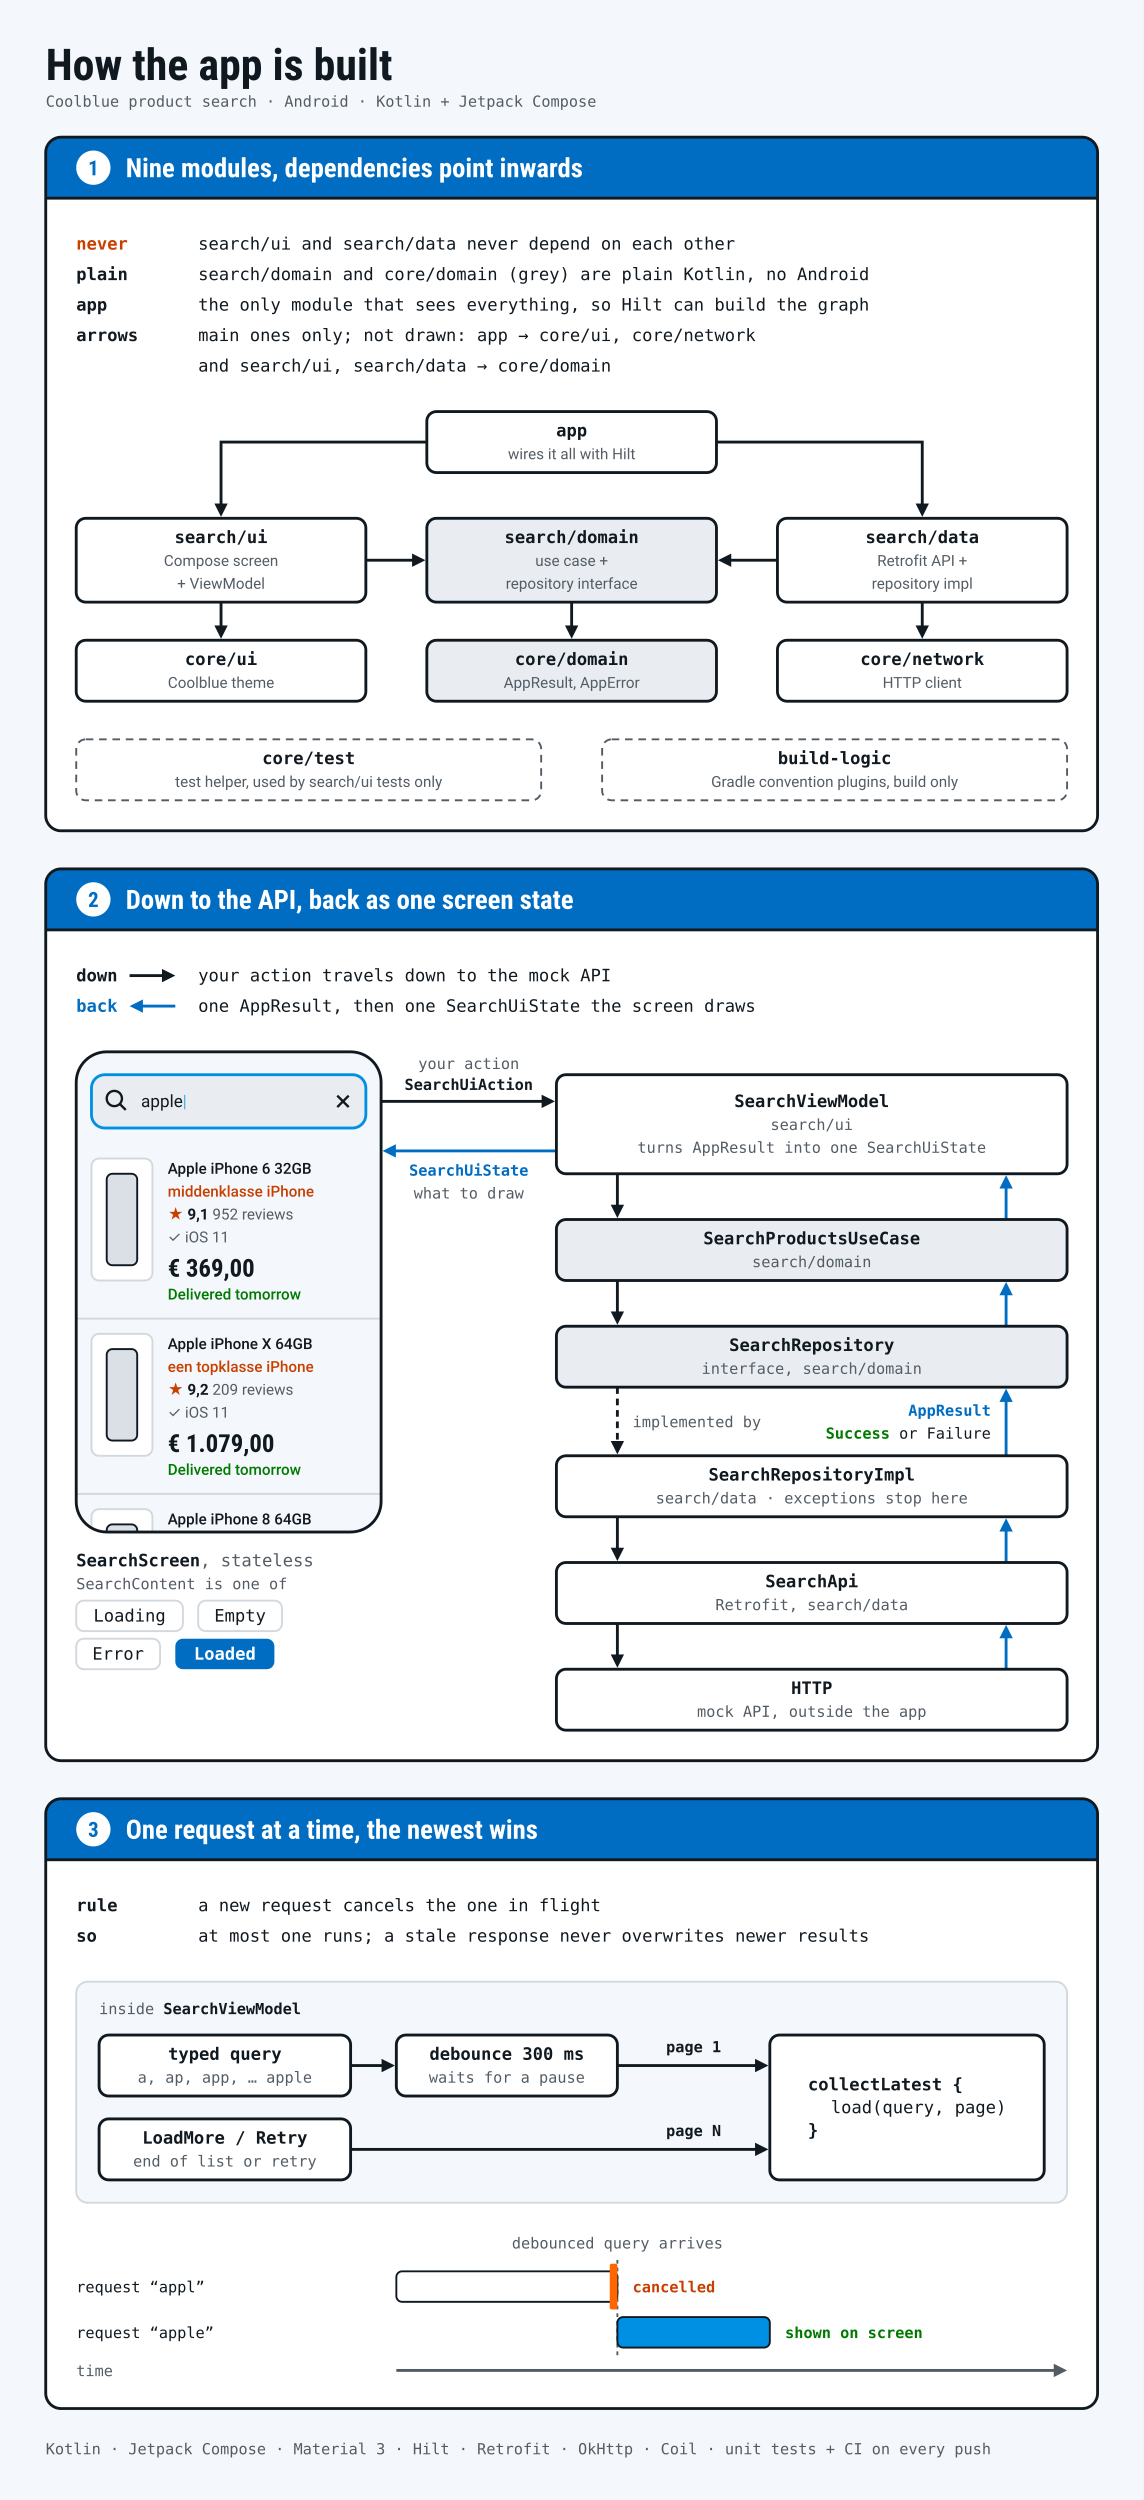
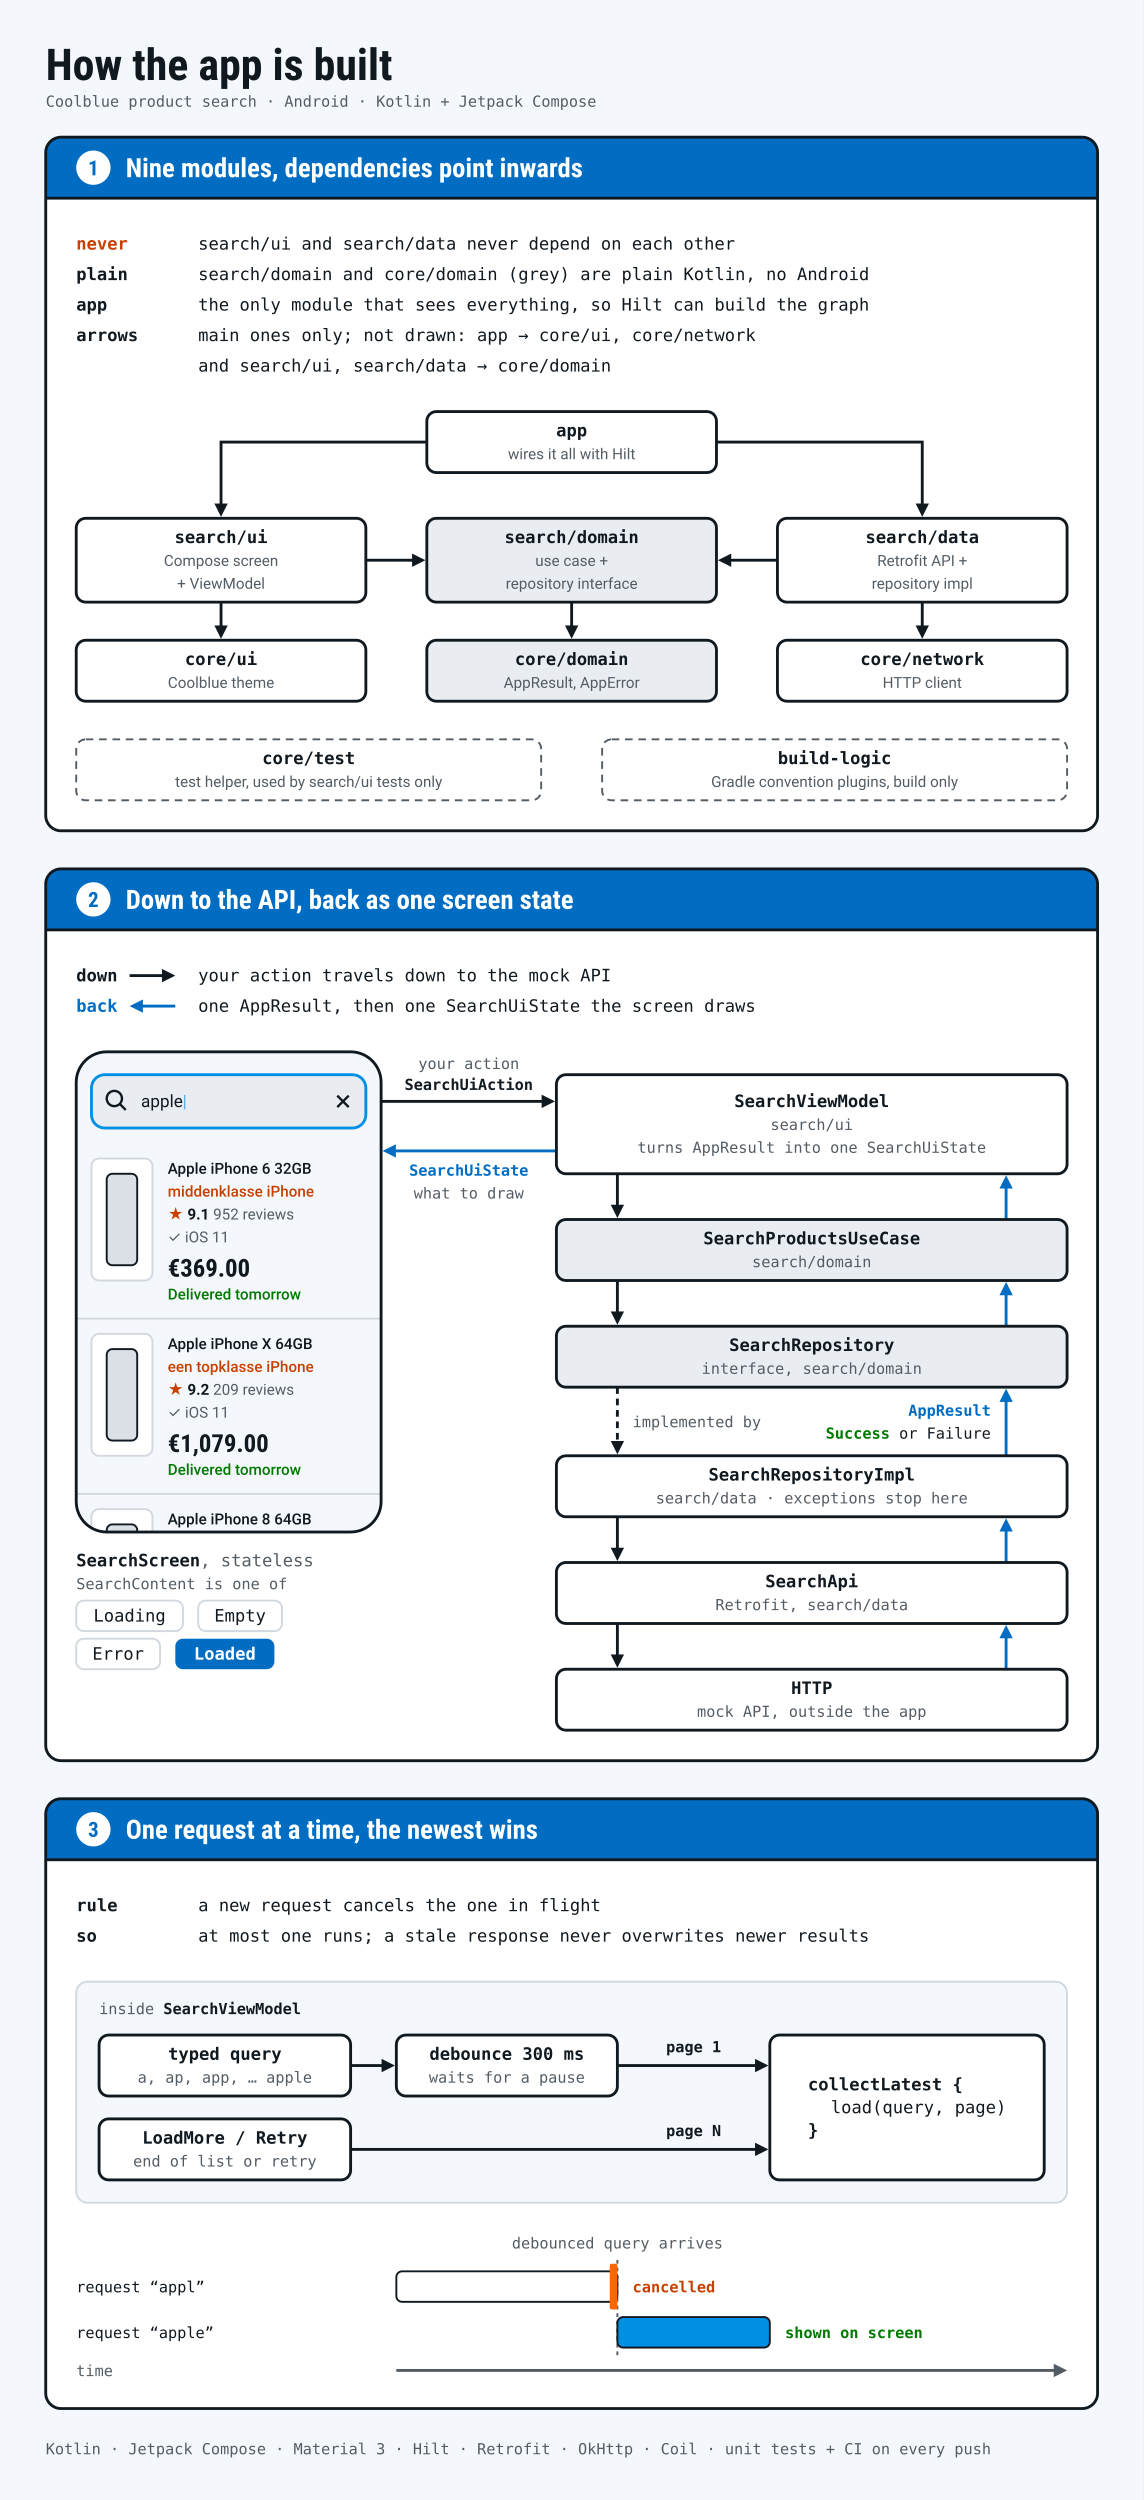
<svg xmlns="http://www.w3.org/2000/svg" width="1200" height="2624" viewBox="0 0 1200 2624" role="img" aria-label="How the app is built: nine modules with dependencies pointing inwards; one search goes down to the API and comes back as one screen state; one request runs at a time">
  <style>.d{font-family:'Roboto Condensed', 'Arial Narrow', 'Helvetica Neue', Arial, sans-serif;font-stretch:condensed;font-weight:700}.s{font-family:-apple-system, BlinkMacSystemFont, 'Segoe UI', Roboto, Helvetica, Arial, sans-serif}.m{font-family:ui-monospace, SFMono-Regular, Menlo, Consolas, monospace}.ink{fill:#111920}.mut{fill:#535C65}.blu{fill:#006DC3}.brand{fill:#0090E3}.org{fill:#C84000}.grn{fill:#007900}.wht{fill:#FFFFFF}</style>
  <rect width="1200" height="2624" fill="#F4F7FB" />
  <text x="48" y="84" class="d ink" font-size="46" data-fit="48,1152">How the app is built</text>
  <text x="48" y="112" class="m mut" font-size="16" data-fit="48,1152">Coolblue product search · Android · Kotlin + Jetpack Compose</text>
  <rect x="48" y="144" width="1104" height="728" rx="16" fill="#FFFFFF" />
  <path d="M48,208 V160 A16,16 0 0 1 64,144 H1136 A16,16 0 0 1 1152,160 V208 Z" fill="#006DC3" />
  <line x1="48" y1="208" x2="1152" y2="208" stroke="#111920" stroke-width="3" class="bar" />
  <rect x="48" y="144" width="1104" height="728" rx="16" fill="none" stroke="#111920" stroke-width="3" />
  <circle cx="98" cy="176" r="18" fill="#FFFFFF" />
  <text x="98" y="184" class="d blu" font-size="22" data-fit="84,112" text-anchor="middle">1</text>
  <text x="132" y="186" class="d wht" font-size="28" data-fit="132,1120">Nine modules, dependencies point inwards</text>
  <text x="80" y="262" class="m org" font-size="18" data-fit="80,192" font-weight="700">never</text>
  <text x="208" y="262" class="m ink" font-size="18" data-fit="208,1120">search/ui and search/data never depend on each other</text>
  <text x="80" y="294" class="m ink" font-size="18" data-fit="80,192" font-weight="700">plain</text>
  <text x="208" y="294" class="m ink" font-size="18" data-fit="208,1120">search/domain and core/domain (grey) are plain Kotlin, no Android</text>
  <text x="80" y="326" class="m ink" font-size="18" data-fit="80,192" font-weight="700">app</text>
  <text x="208" y="326" class="m ink" font-size="18" data-fit="208,1120">the only module that sees everything, so Hilt can build the graph</text>
  <text x="80" y="358" class="m ink" font-size="18" data-fit="80,192" font-weight="700">arrows</text>
  <text x="208" y="358" class="m ink" font-size="18" data-fit="208,1120">main ones only; not drawn: app → core/ui, core/network</text>
  <text x="208" y="390" class="m ink" font-size="18" data-fit="208,1120">and search/ui, search/data → core/domain</text>
  <rect x="448" y="432" width="304" height="64" rx="10" fill="#FFFFFF" class="bx" stroke="#111920" stroke-width="3" />
  <text x="600.0" y="458.0" class="m ink" font-size="18" data-fit="460,740" font-weight="700" text-anchor="middle">app</text>
  <text x="600.0" y="482.0" class="s mut" font-size="16" data-fit="460,740" text-anchor="middle">wires it all with Hilt</text>
  <rect x="80" y="544" width="304" height="88" rx="10" fill="#FFFFFF" class="bx" stroke="#111920" stroke-width="3" />
  <text x="232.0" y="570.0" class="m ink" font-size="18" data-fit="92,372" font-weight="700" text-anchor="middle">search/ui</text>
  <text x="232.0" y="594.0" class="s mut" font-size="16" data-fit="92,372" text-anchor="middle">Compose screen</text>
  <text x="232.0" y="618.0" class="s mut" font-size="16" data-fit="92,372" text-anchor="middle">+ ViewModel</text>
  <rect x="448" y="544" width="304" height="88" rx="10" fill="#E9EDF2" class="bx" stroke="#111920" stroke-width="3" />
  <text x="600.0" y="570.0" class="m ink" font-size="18" data-fit="460,740" font-weight="700" text-anchor="middle">search/domain</text>
  <text x="600.0" y="594.0" class="s mut" font-size="16" data-fit="460,740" text-anchor="middle">use case +</text>
  <text x="600.0" y="618.0" class="s mut" font-size="16" data-fit="460,740" text-anchor="middle">repository interface</text>
  <rect x="816" y="544" width="304" height="88" rx="10" fill="#FFFFFF" class="bx" stroke="#111920" stroke-width="3" />
  <text x="968.0" y="570.0" class="m ink" font-size="18" data-fit="828,1108" font-weight="700" text-anchor="middle">search/data</text>
  <text x="968.0" y="594.0" class="s mut" font-size="16" data-fit="828,1108" text-anchor="middle">Retrofit API +</text>
  <text x="968.0" y="618.0" class="s mut" font-size="16" data-fit="828,1108" text-anchor="middle">repository impl</text>
  <rect x="80" y="672" width="304" height="64" rx="10" fill="#FFFFFF" class="bx" stroke="#111920" stroke-width="3" />
  <text x="232.0" y="698.0" class="m ink" font-size="18" data-fit="92,372" font-weight="700" text-anchor="middle">core/ui</text>
  <text x="232.0" y="722.0" class="s mut" font-size="16" data-fit="92,372" text-anchor="middle">Coolblue theme</text>
  <rect x="448" y="672" width="304" height="64" rx="10" fill="#E9EDF2" class="bx" stroke="#111920" stroke-width="3" />
  <text x="600.0" y="698.0" class="m ink" font-size="18" data-fit="460,740" font-weight="700" text-anchor="middle">core/domain</text>
  <text x="600.0" y="722.0" class="s mut" font-size="16" data-fit="460,740" text-anchor="middle">AppResult, AppError</text>
  <rect x="816" y="672" width="304" height="64" rx="10" fill="#FFFFFF" class="bx" stroke="#111920" stroke-width="3" />
  <text x="968.0" y="698.0" class="m ink" font-size="18" data-fit="828,1108" font-weight="700" text-anchor="middle">core/network</text>
  <text x="968.0" y="722.0" class="s mut" font-size="16" data-fit="828,1108" text-anchor="middle">HTTP client</text>
  <rect x="80" y="776" width="488" height="64" rx="10" fill="#FFFFFF" class="bx" stroke="#535C65" stroke-width="2" stroke-dasharray="8 6" />
  <text x="324.0" y="802.0" class="m ink" font-size="18" data-fit="92,556" font-weight="700" text-anchor="middle">core/test</text>
  <text x="324.0" y="826.0" class="s mut" font-size="16" data-fit="92,556" text-anchor="middle">test helper, used by search/ui tests only</text>
  <rect x="632" y="776" width="488" height="64" rx="10" fill="#FFFFFF" class="bx" stroke="#535C65" stroke-width="2" stroke-dasharray="8 6" />
  <text x="876.0" y="802.0" class="m ink" font-size="18" data-fit="644,1108" font-weight="700" text-anchor="middle">build-logic</text>
  <text x="876.0" y="826.0" class="s mut" font-size="16" data-fit="644,1108" text-anchor="middle">Gradle convention plugins, build only</text>
  <path class="cn" d="M448,464.0 L232.0,464.0 L232.0,529.5" fill="none" stroke="#111920" stroke-width="3" stroke-linejoin="miter" />
  <path class="cn" d="M232.0,542.5 L225.0,528.5 L239.0,528.5 Z" fill="#111920" />
  <path class="cn" d="M752,464.0 L968.0,464.0 L968.0,529.5" fill="none" stroke="#111920" stroke-width="3" stroke-linejoin="miter" />
  <path class="cn" d="M968.0,542.5 L961.0,528.5 L975.0,528.5 Z" fill="#111920" />
  <path class="cn" d="M384,588.0 L433.5,588.0" fill="none" stroke="#111920" stroke-width="3" stroke-linejoin="miter" />
  <path class="cn" d="M446.5,588.0 L432.5,595.0 L432.5,581.0 Z" fill="#111920" />
  <path class="cn" d="M816,588.0 L766.5,588.0" fill="none" stroke="#111920" stroke-width="3" stroke-linejoin="miter" />
  <path class="cn" d="M753.5,588.0 L767.5,581.0 L767.5,595.0 Z" fill="#111920" />
  <path class="cn" d="M600.0,632 L600.0,657.5" fill="none" stroke="#111920" stroke-width="3" stroke-linejoin="miter" />
  <path class="cn" d="M600.0,670.5 L593.0,656.5 L607.0,656.5 Z" fill="#111920" />
  <path class="cn" d="M232.0,632 L232.0,657.5" fill="none" stroke="#111920" stroke-width="3" stroke-linejoin="miter" />
  <path class="cn" d="M232.0,670.5 L225.0,656.5 L239.0,656.5 Z" fill="#111920" />
  <path class="cn" d="M968.0,632 L968.0,657.5" fill="none" stroke="#111920" stroke-width="3" stroke-linejoin="miter" />
  <path class="cn" d="M968.0,670.5 L961.0,656.5 L975.0,656.5 Z" fill="#111920" />
  <rect x="48" y="912" width="1104" height="936" rx="16" fill="#FFFFFF" />
  <path d="M48,976 V928 A16,16 0 0 1 64,912 H1136 A16,16 0 0 1 1152,928 V976 Z" fill="#006DC3" />
  <line x1="48" y1="976" x2="1152" y2="976" stroke="#111920" stroke-width="3" class="bar" />
  <rect x="48" y="912" width="1104" height="936" rx="16" fill="none" stroke="#111920" stroke-width="3" />
  <circle cx="98" cy="944" r="18" fill="#FFFFFF" />
  <text x="98" y="952" class="d blu" font-size="22" data-fit="84,112" text-anchor="middle">2</text>
  <text x="132" y="954" class="d wht" font-size="28" data-fit="132,1120">Down to the API, back as one screen state</text>
  <text x="80" y="1030" class="m ink" font-size="18" data-fit="80,192" font-weight="700">down</text>
  <text x="208" y="1030" class="m ink" font-size="18" data-fit="208,1120">your action travels down to the mock API</text>
  <path class="cn" d="M136,1024 L171.0,1024.0" fill="none" stroke="#111920" stroke-width="3" stroke-linejoin="miter" />
  <path class="cn" d="M184.0,1024.0 L170.0,1031.0 L170.0,1017.0 Z" fill="#111920" />
  <text x="80" y="1062" class="m blu" font-size="18" data-fit="80,192" font-weight="700">back</text>
  <text x="208" y="1062" class="m ink" font-size="18" data-fit="208,1120">one AppResult, then one SearchUiState the screen draws</text>
  <path class="cn" d="M184,1056 L149.0,1056.0" fill="none" stroke="#006DC3" stroke-width="3" stroke-linejoin="miter" />
  <path class="cn" d="M136.0,1056.0 L150.0,1049.0 L150.0,1063.0 Z" fill="#006DC3" />
  <clipPath id="ph">
    <rect x="80" y="1104" width="320" height="504" rx="32" />
  </clipPath>
  <rect x="80" y="1104" width="320" height="504" rx="32" fill="#F4F7FB" class="bx" />
  <g clip-path="url(#ph)">
    <rect x="96" y="1128" width="288" height="56" rx="14" fill="#E9EDF2" class="bx" stroke="#0090E3" stroke-width="3" />
    <circle cx="120" cy="1153.0" r="8" fill="none" stroke="#111920" stroke-width="2.5" />
    <line x1="126" y1="1159.0" x2="132" y2="1165.0" stroke="#111920" stroke-width="2.5" class="ic" />
    <text x="148" y="1162.0" class="s ink" font-size="18" data-fit="148,344">apple<tspan class="brand" font-weight="300">|</tspan>
    </text>
    <line x1="354" y1="1150.0" x2="366" y2="1162.0" stroke="#111920" stroke-width="2.5" class="ic" />
    <line x1="354" y1="1162.0" x2="366" y2="1150.0" stroke="#111920" stroke-width="2.5" class="ic" />
    <rect x="96" y="1216" width="64" height="128" rx="8" fill="#FFFFFF" stroke="#D2D8DE" stroke-width="2" />
    <rect x="112" y="1232" width="32" height="96" rx="6" fill="#DAE0E6" stroke="#111920" stroke-width="2" />
    <text x="176" y="1232" class="s ink" font-size="16" data-fit="176,384" font-weight="500">Apple iPhone 6 32GB</text>
    <text x="176" y="1256" class="s org" font-size="16" data-fit="176,384" font-weight="500">middenklasse iPhone</text>
    <text x="176" y="1280" class="s ink" font-size="16" data-fit="176,384">
      <tspan class="org">★</tspan>
-       <tspan font-weight="600">9,1</tspan>
+       <tspan font-weight="600">9.1</tspan>
      <tspan class="mut">952 reviews</tspan>
    </text>
    <text x="176" y="1304" class="s ink" font-size="16" data-fit="176,384">
      <tspan class="mut">✓ iOS 11</tspan>
    </text>
-     <text x="176" y="1340" class="d ink" font-size="26" data-fit="176,384">€ 369,00</text>
+     <text x="176" y="1340" class="d ink" font-size="26" data-fit="176,384">€369.00</text>
    <text x="176" y="1364" class="s grn" font-size="16" data-fit="176,384" font-weight="500">Delivered tomorrow</text>
    <line x1="80" y1="1384" x2="400" y2="1384" stroke="#D2D8DE" stroke-width="2" class="ic" />
    <rect x="96" y="1400" width="64" height="128" rx="8" fill="#FFFFFF" stroke="#D2D8DE" stroke-width="2" />
    <rect x="112" y="1416" width="32" height="96" rx="6" fill="#DAE0E6" stroke="#111920" stroke-width="2" />
    <text x="176" y="1416" class="s ink" font-size="16" data-fit="176,384" font-weight="500">Apple iPhone X 64GB</text>
    <text x="176" y="1440" class="s org" font-size="16" data-fit="176,384" font-weight="500">een topklasse iPhone</text>
    <text x="176" y="1464" class="s ink" font-size="16" data-fit="176,384">
      <tspan class="org">★</tspan>
-       <tspan font-weight="600">9,2</tspan>
+       <tspan font-weight="600">9.2</tspan>
      <tspan class="mut">209 reviews</tspan>
    </text>
    <text x="176" y="1488" class="s ink" font-size="16" data-fit="176,384">
      <tspan class="mut">✓ iOS 11</tspan>
    </text>
-     <text x="176" y="1524" class="d ink" font-size="26" data-fit="176,384">€ 1.079,00</text>
+     <text x="176" y="1524" class="d ink" font-size="26" data-fit="176,384">€1,079.00</text>
    <text x="176" y="1548" class="s grn" font-size="16" data-fit="176,384" font-weight="500">Delivered tomorrow</text>
    <line x1="80" y1="1568" x2="400" y2="1568" stroke="#D2D8DE" stroke-width="2" class="ic" />
    <rect x="96" y="1584" width="64" height="128" rx="8" fill="#FFFFFF" stroke="#D2D8DE" stroke-width="2" />
    <rect x="112" y="1600" width="32" height="96" rx="6" fill="#DAE0E6" stroke="#111920" stroke-width="2" />
    <text x="176" y="1600" class="s ink" font-size="16" data-fit="176,384" font-weight="500">Apple iPhone 8 64GB</text>
  </g>
  <rect x="80" y="1104" width="320" height="504" rx="32" fill="none" stroke="#111920" stroke-width="3" />
  <text x="492.0" y="1122.0" class="m mut" font-size="16" data-fit="408,576" text-anchor="middle">your action</text>
  <text x="492.0" y="1144.0" class="m ink" font-size="16" data-fit="408,576" font-weight="700" text-anchor="middle">SearchUiAction</text>
  <path class="cn" d="M400,1156.0 L569.5,1156.0" fill="none" stroke="#111920" stroke-width="3" stroke-linejoin="miter" />
  <path class="cn" d="M582.5,1156.0 L568.5,1163.0 L568.5,1149.0 Z" fill="#111920" />
  <path class="cn" d="M584,1208 L414.5,1208.0" fill="none" stroke="#006DC3" stroke-width="3" stroke-linejoin="miter" />
  <path class="cn" d="M401.5,1208.0 L415.5,1201.0 L415.5,1215.0 Z" fill="#006DC3" />
  <text x="492.0" y="1234" class="m blu" font-size="16" data-fit="408,576" font-weight="700" text-anchor="middle">SearchUiState</text>
  <text x="492.0" y="1258" class="m mut" font-size="16" data-fit="408,576" text-anchor="middle">what to draw</text>
  <rect x="584" y="1128" width="536" height="104" rx="10" fill="#FFFFFF" class="bx" stroke="#111920" stroke-width="3" />
  <text x="852.0" y="1162.0" class="m ink" font-size="18" data-fit="596,1108" font-weight="700" text-anchor="middle">SearchViewModel</text>
  <text x="852.0" y="1186.0" class="m mut" font-size="16" data-fit="596,1108" text-anchor="middle">search/ui</text>
  <text x="852.0" y="1210.0" class="m mut" font-size="16" data-fit="596,1108" text-anchor="middle">turns AppResult into one SearchUiState</text>
  <path class="cn" d="M648,1232 L648.0,1265.5" fill="none" stroke="#111920" stroke-width="3" stroke-linejoin="miter" />
  <path class="cn" d="M648.0,1278.5 L641.0,1264.5 L655.0,1264.5 Z" fill="#111920" />
  <path class="cn" d="M1056,1280 L1056.0,1246.5" fill="none" stroke="#006DC3" stroke-width="3" stroke-linejoin="miter" />
  <path class="cn" d="M1056.0,1233.5 L1063.0,1247.5 L1049.0,1247.5 Z" fill="#006DC3" />
  <rect x="584" y="1280" width="536" height="64" rx="10" fill="#E9EDF2" class="bx" stroke="#111920" stroke-width="3" />
  <text x="852.0" y="1306.0" class="m ink" font-size="18" data-fit="596,1108" font-weight="700" text-anchor="middle">SearchProductsUseCase</text>
  <text x="852.0" y="1330.0" class="m mut" font-size="16" data-fit="596,1108" text-anchor="middle">search/domain</text>
  <path class="cn" d="M648,1344 L648.0,1377.5" fill="none" stroke="#111920" stroke-width="3" stroke-linejoin="miter" />
  <path class="cn" d="M648.0,1390.5 L641.0,1376.5 L655.0,1376.5 Z" fill="#111920" />
  <path class="cn" d="M1056,1392 L1056.0,1358.5" fill="none" stroke="#006DC3" stroke-width="3" stroke-linejoin="miter" />
  <path class="cn" d="M1056.0,1345.5 L1063.0,1359.5 L1049.0,1359.5 Z" fill="#006DC3" />
  <rect x="584" y="1392" width="536" height="64" rx="10" fill="#E9EDF2" class="bx" stroke="#111920" stroke-width="3" />
  <text x="852.0" y="1418.0" class="m ink" font-size="18" data-fit="596,1108" font-weight="700" text-anchor="middle">SearchRepository</text>
  <text x="852.0" y="1442.0" class="m mut" font-size="16" data-fit="596,1108" text-anchor="middle">interface, search/domain</text>
  <path class="cn" d="M648,1456 L648.0,1513.5" fill="none" stroke="#111920" stroke-width="3" stroke-linejoin="miter" stroke-dasharray="7 5" />
  <path class="cn" d="M648.0,1526.5 L641.0,1512.5 L655.0,1512.5 Z" fill="#111920" />
  <path class="cn" d="M1056,1528 L1056.0,1470.5" fill="none" stroke="#006DC3" stroke-width="3" stroke-linejoin="miter" />
  <path class="cn" d="M1056.0,1457.5 L1063.0,1471.5 L1049.0,1471.5 Z" fill="#006DC3" />
  <text x="664" y="1498.0" class="m mut" font-size="16" data-fit="664,832">implemented by</text>
  <text x="1040" y="1486.0" class="m blu" font-size="16" data-fit="832,1040" font-weight="700" text-anchor="end">AppResult</text>
  <text x="1040" y="1510.0" class="m ink" font-size="16" data-fit="832,1040" text-anchor="end">
    <tspan class="grn" font-weight="700">Success</tspan> or Failure</text>
  <rect x="584" y="1528" width="536" height="64" rx="10" fill="#FFFFFF" class="bx" stroke="#111920" stroke-width="3" />
  <text x="852.0" y="1554.0" class="m ink" font-size="18" data-fit="596,1108" font-weight="700" text-anchor="middle">SearchRepositoryImpl</text>
  <text x="852.0" y="1578.0" class="m mut" font-size="16" data-fit="596,1108" text-anchor="middle">search/data · exceptions stop here</text>
  <path class="cn" d="M648,1592 L648.0,1625.5" fill="none" stroke="#111920" stroke-width="3" stroke-linejoin="miter" />
  <path class="cn" d="M648.0,1638.5 L641.0,1624.5 L655.0,1624.5 Z" fill="#111920" />
  <path class="cn" d="M1056,1640 L1056.0,1606.5" fill="none" stroke="#006DC3" stroke-width="3" stroke-linejoin="miter" />
  <path class="cn" d="M1056.0,1593.5 L1063.0,1607.5 L1049.0,1607.5 Z" fill="#006DC3" />
  <rect x="584" y="1640" width="536" height="64" rx="10" fill="#FFFFFF" class="bx" stroke="#111920" stroke-width="3" />
  <text x="852.0" y="1666.0" class="m ink" font-size="18" data-fit="596,1108" font-weight="700" text-anchor="middle">SearchApi</text>
  <text x="852.0" y="1690.0" class="m mut" font-size="16" data-fit="596,1108" text-anchor="middle">Retrofit, search/data</text>
  <path class="cn" d="M648,1704 L648.0,1737.5" fill="none" stroke="#111920" stroke-width="3" stroke-linejoin="miter" />
  <path class="cn" d="M648.0,1750.5 L641.0,1736.5 L655.0,1736.5 Z" fill="#111920" />
  <path class="cn" d="M1056,1752 L1056.0,1718.5" fill="none" stroke="#006DC3" stroke-width="3" stroke-linejoin="miter" />
  <path class="cn" d="M1056.0,1705.5 L1063.0,1719.5 L1049.0,1719.5 Z" fill="#006DC3" />
  <rect x="584" y="1752" width="536" height="64" rx="10" fill="#FFFFFF" class="bx" stroke="#111920" stroke-width="3" />
  <text x="852.0" y="1778.0" class="m ink" font-size="18" data-fit="596,1108" font-weight="700" text-anchor="middle">HTTP</text>
  <text x="852.0" y="1802.0" class="m mut" font-size="16" data-fit="596,1108" text-anchor="middle">mock API, outside the app</text>
  <text x="80" y="1644" class="m ink" font-size="18" data-fit="80,400" font-weight="700">SearchScreen<tspan class="mut" font-weight="400">, stateless</tspan>
  </text>
  <text x="80" y="1668" class="m mut" font-size="16" data-fit="80,400">SearchContent is one of</text>
  <rect x="80" y="1680" width="112" height="32" rx="8" fill="#FFFFFF" class="bx" stroke="#D2D8DE" stroke-width="2" />
  <text x="136.0" y="1702" class="m ink" font-size="18" data-fit="88,184" text-anchor="middle">Loading</text>
  <rect x="208" y="1680" width="88" height="32" rx="8" fill="#FFFFFF" class="bx" stroke="#D2D8DE" stroke-width="2" />
  <text x="252.0" y="1702" class="m ink" font-size="18" data-fit="216,288" text-anchor="middle">Empty</text>
  <rect x="80" y="1720" width="88" height="32" rx="8" fill="#FFFFFF" class="bx" stroke="#D2D8DE" stroke-width="2" />
  <text x="124.0" y="1742" class="m ink" font-size="18" data-fit="88,160" text-anchor="middle">Error</text>
  <rect x="184" y="1720" width="104" height="32" rx="8" fill="#006DC3" class="bx" />
  <text x="236.0" y="1742" class="m wht" font-size="18" data-fit="192,280" font-weight="700" text-anchor="middle">Loaded</text>
  <rect x="48" y="1888" width="1104" height="640" rx="16" fill="#FFFFFF" />
  <path d="M48,1952 V1904 A16,16 0 0 1 64,1888 H1136 A16,16 0 0 1 1152,1904 V1952 Z" fill="#006DC3" />
  <line x1="48" y1="1952" x2="1152" y2="1952" stroke="#111920" stroke-width="3" class="bar" />
  <rect x="48" y="1888" width="1104" height="640" rx="16" fill="none" stroke="#111920" stroke-width="3" />
  <circle cx="98" cy="1920" r="18" fill="#FFFFFF" />
  <text x="98" y="1928" class="d blu" font-size="22" data-fit="84,112" text-anchor="middle">3</text>
  <text x="132" y="1930" class="d wht" font-size="28" data-fit="132,1120">One request at a time, the newest wins</text>
  <text x="80" y="2006" class="m ink" font-size="18" data-fit="80,192" font-weight="700">rule</text>
  <text x="208" y="2006" class="m ink" font-size="18" data-fit="208,1120">a new request cancels the one in flight</text>
  <text x="80" y="2038" class="m ink" font-size="18" data-fit="80,192" font-weight="700">so</text>
  <text x="208" y="2038" class="m ink" font-size="18" data-fit="208,1120">at most one runs; a stale response never overwrites newer results</text>
  <rect x="80" y="2080" width="1040" height="232" rx="12" fill="#F4F7FB" class="bx" stroke="#D2D8DE" stroke-width="2" />
  <text x="104" y="2114" class="m mut" font-size="16" data-fit="104,1096">inside <tspan class="ink" font-weight="700">SearchViewModel</tspan>
  </text>
  <rect x="104" y="2136" width="264" height="64" rx="10" fill="#FFFFFF" class="bx" stroke="#111920" stroke-width="3" />
  <text x="236.0" y="2162.0" class="m ink" font-size="18" data-fit="116,356" font-weight="700" text-anchor="middle">typed query</text>
  <text x="236.0" y="2186.0" class="m mut" font-size="16" data-fit="116,356" text-anchor="middle">a, ap, app, … apple</text>
  <rect x="416" y="2136" width="232" height="64" rx="10" fill="#FFFFFF" class="bx" stroke="#111920" stroke-width="3" />
  <text x="532.0" y="2162.0" class="m ink" font-size="18" data-fit="428,636" font-weight="700" text-anchor="middle">debounce 300 ms</text>
  <text x="532.0" y="2186.0" class="m mut" font-size="16" data-fit="428,636" text-anchor="middle">waits for a pause</text>
  <rect x="104" y="2224" width="264" height="64" rx="10" fill="#FFFFFF" class="bx" stroke="#111920" stroke-width="3" />
  <text x="236.0" y="2250.0" class="m ink" font-size="18" data-fit="116,356" font-weight="700" text-anchor="middle">LoadMore / Retry</text>
  <text x="236.0" y="2274.0" class="m mut" font-size="16" data-fit="116,356" text-anchor="middle">end of list or retry</text>
  <rect x="808" y="2136" width="288" height="152" rx="10" fill="#FFFFFF" class="bx" stroke="#111920" stroke-width="3" />
  <text x="848" y="2194.0" class="m ink" font-size="18" data-fit="820,1084" font-weight="700">collectLatest {</text>
  <text x="872" y="2218.0" class="m ink" font-size="18" data-fit="820,1084">load(query, page)</text>
  <text x="848" y="2242.0" class="m ink" font-size="18" data-fit="820,1084" font-weight="700">}</text>
  <path class="cn" d="M368,2168.0 L401.5,2168.0" fill="none" stroke="#111920" stroke-width="3" stroke-linejoin="miter" />
  <path class="cn" d="M414.5,2168.0 L400.5,2175.0 L400.5,2161.0 Z" fill="#111920" />
  <path class="cn" d="M648,2168.0 L793.5,2168.0" fill="none" stroke="#111920" stroke-width="3" stroke-linejoin="miter" />
  <path class="cn" d="M806.5,2168.0 L792.5,2175.0 L792.5,2161.0 Z" fill="#111920" />
  <text x="728.0" y="2154.0" class="m ink" font-size="16" data-fit="656,800" font-weight="700" text-anchor="middle">page 1</text>
  <path class="cn" d="M368,2256.0 L793.5,2256.0" fill="none" stroke="#111920" stroke-width="3" stroke-linejoin="miter" />
  <path class="cn" d="M806.5,2256.0 L792.5,2263.0 L792.5,2249.0 Z" fill="#111920" />
  <text x="728.0" y="2242.0" class="m ink" font-size="16" data-fit="656,800" font-weight="700" text-anchor="middle">page N</text>
  <text x="648" y="2360" class="m mut" font-size="16" data-fit="416,808" text-anchor="middle">debounced query arrives</text>
  <line x1="648" y1="2372" x2="648" y2="2472" stroke="#535C65" stroke-width="2" class="cn" stroke-dasharray="4 4" />
  <text x="80" y="2406" class="m ink" font-size="16" data-fit="80,400">request “appl”</text>
  <rect x="416" y="2384" width="232" height="32" rx="6" fill="#FFFFFF" class="cn" stroke="#111920" stroke-width="2" />
  <rect x="640" y="2376" width="8" height="48" rx="2" fill="#FF6600" class="cn" />
  <text x="664" y="2406" class="m org" font-size="16" data-fit="664,1120" font-weight="700">cancelled</text>
  <text x="80" y="2454" class="m ink" font-size="16" data-fit="80,400">request “apple”</text>
  <rect x="648" y="2432" width="160" height="32" rx="6" fill="#0090E3" class="cn" stroke="#111920" stroke-width="2" />
  <text x="824" y="2454" class="m grn" font-size="16" data-fit="824,1120" font-weight="700">shown on screen</text>
  <text x="80" y="2494" class="m mut" font-size="16" data-fit="80,400">time</text>
  <path class="cn" d="M416,2488 L1107.0,2488.0" fill="none" stroke="#535C65" stroke-width="3" stroke-linejoin="miter" />
  <path class="cn" d="M1120.0,2488.0 L1106.0,2495.0 L1106.0,2481.0 Z" fill="#535C65" />
  <text x="48" y="2576" class="m mut" font-size="16" data-fit="48,1152">Kotlin · Jetpack Compose · Material 3 · Hilt · Retrofit · OkHttp · Coil · unit tests + CI on every push</text>
</svg>
